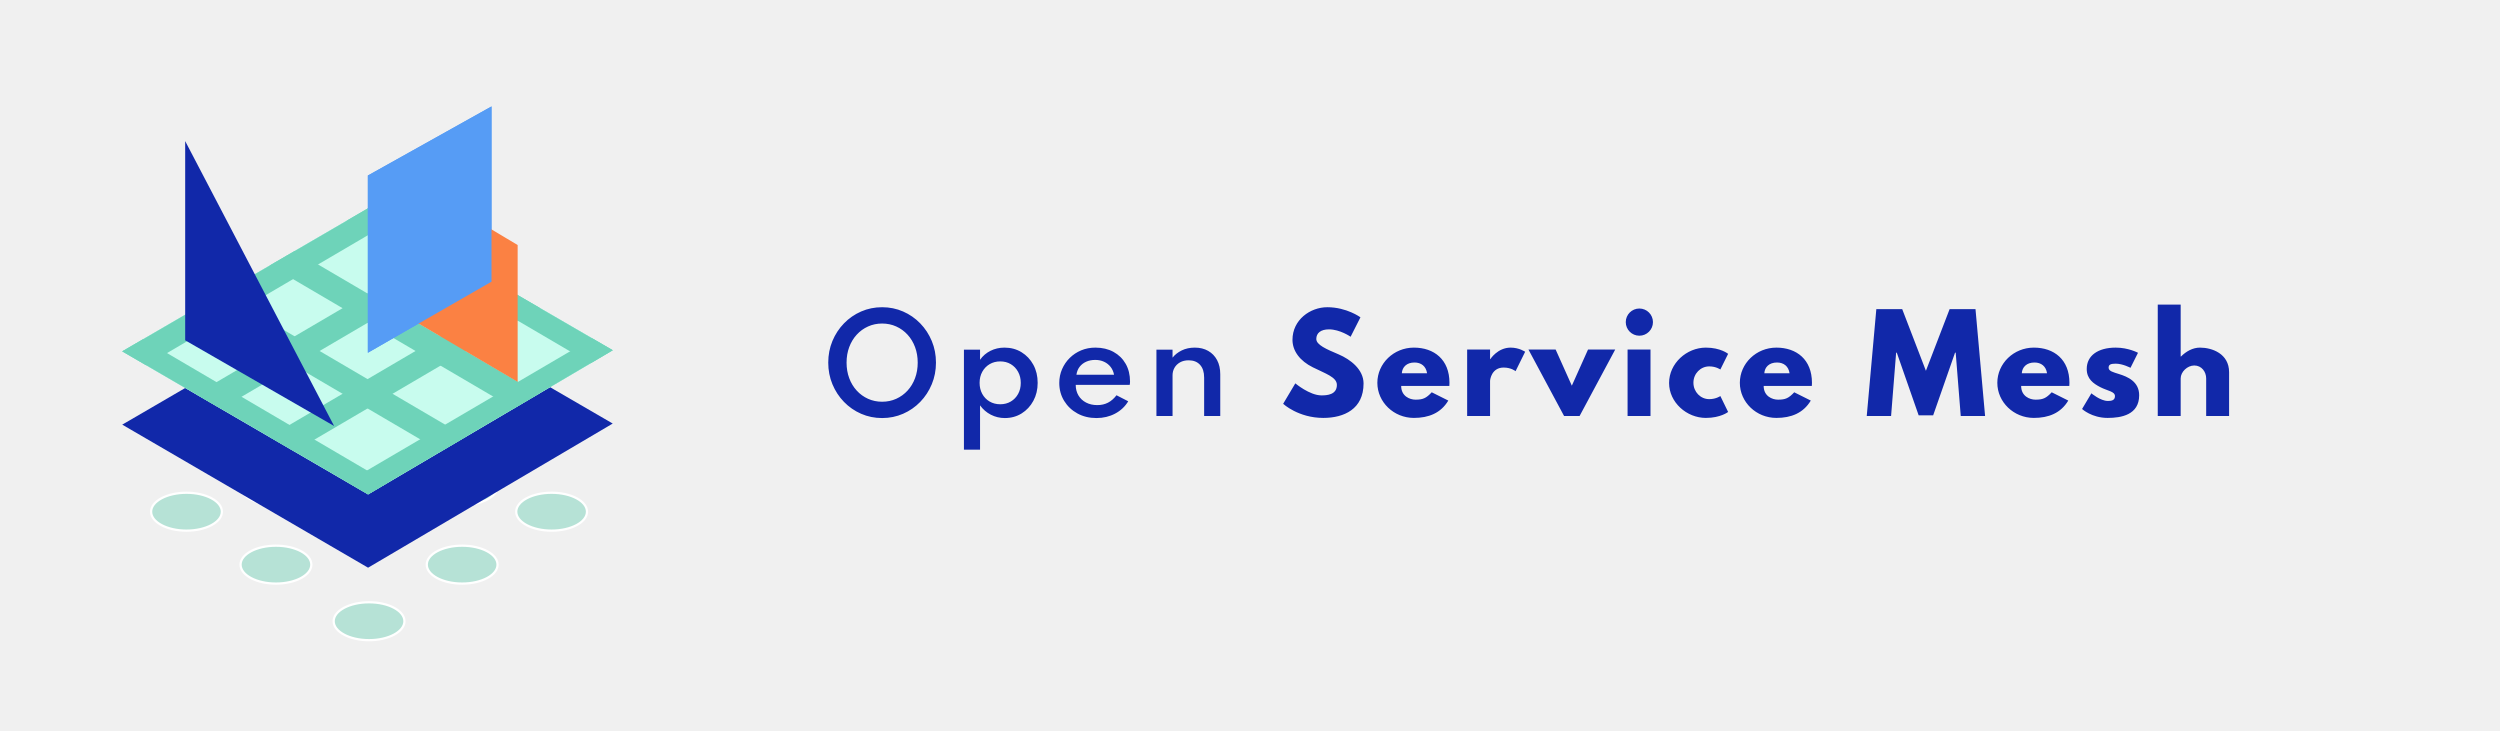
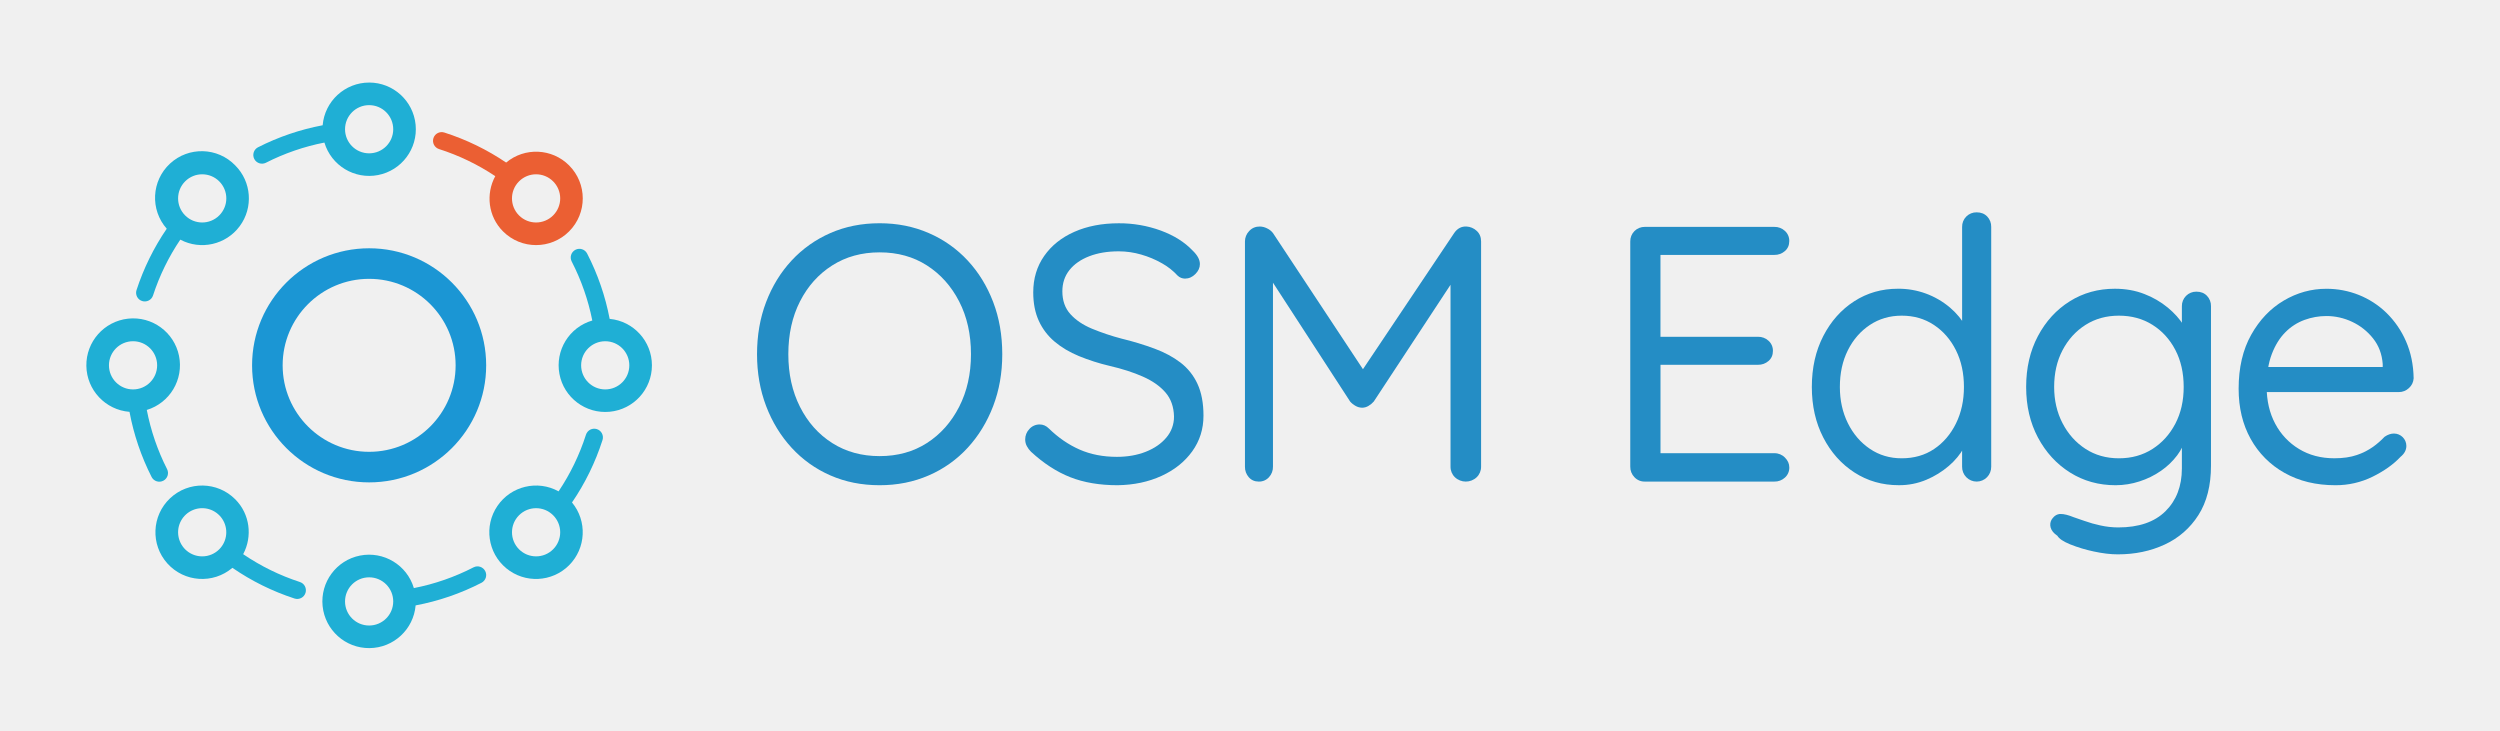
- <svg xmlns="http://www.w3.org/2000/svg" xmlns:xlink="http://www.w3.org/1999/xlink" height="1300" viewBox="0 0 4448 1300" width="4448">
+ <svg xmlns="http://www.w3.org/2000/svg" viewBox="0 0 4448 1300">
  <defs>
-     <path id="a" d="m.314 255.103 437.394 254.526 435.267-256.474-435.267-252.578z" />
-     <mask id="b" fill="#fff">
-       <use fill="#fff" fill-rule="evenodd" xlink:href="#a" />
-     </mask>
+     <style>.cls-1{fill:#248dc5;}.cls-2{fill:#1fafd5;}.cls-3{fill:#eb5f33;}.cls-4{fill:#1b96d4;}</style>
  </defs>
-   <g fill="none">
-     <g transform="translate(199 120)">
-       <g fill="#b6e2d6" stroke="#fff" stroke-width="4">
-         <ellipse cx="132.806" cy="790.408" rx="62.962" ry="33.729" />
-         <ellipse cx="457.617" cy="985.287" rx="62.962" ry="33.729" />
-         <ellipse cx="782.429" cy="790.4" rx="62.962" ry="33.729" />
-         <ellipse cx="291.964" cy="884.603" rx="62.962" ry="33.729" />
-         <ellipse cx="623.271" cy="884.595" rx="62.962" ry="33.729" />
-         <ellipse cx="457.617" cy="822.881" rx="62.962" ry="33.729" />
-         <ellipse cx="291.964" cy="744.935" rx="62.962" ry="33.729" />
-         <ellipse cx="623.271" cy="744.926" rx="62.962" ry="33.729" />
-       </g>
-       <path d="m18.494 635.526 437.394 254.526 435.267-256.474-435.267-252.578z" fill="#1128a9" />
-       <g transform="translate(18.18042 250.0001)">
-         <path d="m.314 255.103 437.394 254.526 435.267-256.474-435.267-252.578z" fill="#87e3cb" />
-         <use fill="#c8fcee" xlink:href="#a" />
-         <g stroke="#6ed3b9" stroke-width="45">
-           <path d="m-274.473 440.043 1354.028-794.366" mask="url(#b)" />
-           <path d="m-313.429 618.431 1354.028-794.366" mask="url(#b)" />
-           <path d="m37.4 564.914 1354.028-794.366" mask="url(#b)" />
-           <path d="m29.62 731.41 1354.028-794.366" mask="url(#b)" />
-           <path d="m203.895 790.872 1354.028-794.366" mask="url(#b)" />
-           <path d="m554.725 737.356 1354.028-794.366" mask="url(#b)" />
-           <path d="m548.778 903.851 1354.028-794.366" mask="url(#b)" />
-           <g mask="url(#b)">
-             <g transform="matrix(-1 0 0 1 1917.75 -401.9128)">
-               <path d="m6.546 794.386 1354.028-794.366" />
-               <path d="m.6 972.774 1354.028-794.366" />
-               <path d="m351.429 919.257 1354.028-794.366" />
-               <path d="m345.483 1085.752 1354.028-794.366" />
-               <path d="m517.925 1145.215 1354.028-794.366" />
-               <path d="m868.754 1091.699 1354.028-794.366" />
-               <path d="m862.808 1258.194 1354.028-794.366" />
-             </g>
-           </g>
-         </g>
-       </g>
-       <g transform="translate(129.6377 68.6955)">
-         <path d="m.834 416.79v-354.464l265 506.93z" fill="#1128a9" />
-         <path d="m325.834 438.925 220.025-126.457v-311.812l-220.025 122.946z" fill="#569cf5" />
-         <path d="m0 245.024 178.008 104.749v-243.434l-178.008-106.339z" fill="#fb8143" transform="translate(414.3623 140.9254)" />
-         <path d="m325.834 438.925 220.025-126.457v-311.812l-220.025 122.946z" fill="#569cf5" />
-       </g>
-     </g>
-     <path d="m1569.44 743.793c13.284 0 25.723-2.534 37.318-7.602 11.595-5.068 21.769-12.113 30.522-21.135 8.754-9.022 15.607-19.504 20.559-31.444 4.953-11.94 7.429-24.744 7.429-38.412 0-13.745-2.476-26.568-7.429-38.47-4.953-11.902-11.806-22.364-20.559-31.386-8.754-9.022-18.928-16.067-30.522-21.135-11.595-5.068-24.034-7.602-37.318-7.602s-25.723 2.534-37.318 7.602c-11.595 5.068-21.769 12.113-30.522 21.135-8.754 9.022-15.607 19.484-20.559 31.386s-7.429 24.725-7.429 38.47c0 13.668 2.476 26.472 7.429 38.412 4.953 11.94 11.806 22.421 20.559 31.444 8.754 9.022 18.928 16.067 30.522 21.135 11.595 5.068 24.034 7.602 37.318 7.602zm0-29.025c-8.984 0-17.334-1.747-25.051-5.241-7.717-3.494-14.436-8.37-20.156-14.628-5.721-6.258-10.155-13.61-13.303-22.057-3.148-8.446-4.722-17.661-4.722-27.643s1.574-19.196 4.722-27.643c3.148-8.446 7.583-15.799 13.303-22.057 5.721-6.258 12.439-11.134 20.156-14.628 7.717-3.494 16.067-5.241 25.051-5.241 9.061 0 17.45 1.747 25.167 5.241s14.436 8.37 20.156 14.628c5.721 6.258 10.155 13.61 13.303 22.057 3.148 8.446 4.722 17.661 4.722 27.643s-1.574 19.196-4.722 27.643c-3.148 8.446-7.583 15.799-13.303 22.057-5.721 6.258-12.439 11.134-20.156 14.628s-16.106 5.241-25.167 5.241zm174.266 85.232v-78.782c5.145 7.141 11.556 12.689 19.235 16.643 7.679 3.954 15.971 5.932 24.879 5.932 11.134 0 21.097-2.745 29.889-8.235 8.792-5.49 15.741-12.958 20.847-22.402s7.659-20.118 7.659-32.02c0-12.055-2.572-22.786-7.717-32.192s-12.151-16.835-21.02-22.287-18.985-8.178-30.35-8.178c-8.984 0-17.277 1.9-24.879 5.701-7.602 3.801-13.783 9.118-18.544 15.952v-17.968h-28.679v177.836zm35.936-80.74c-7.064 0-13.38-1.632-18.947-4.895-5.567-3.263-9.925-7.775-13.073-13.533-3.148-5.759-4.722-12.324-4.722-19.696 0-7.371 1.593-13.937 4.78-19.696 3.187-5.759 7.544-10.27 13.073-13.533 5.529-3.263 11.825-4.895 18.889-4.895 7.064 0 13.322 1.632 18.774 4.895 5.452 3.263 9.771 7.794 12.958 13.591 3.187 5.797 4.78 12.382 4.78 19.753 0 7.371-1.574 13.917-4.722 19.638-3.148 5.721-7.467 10.213-12.958 13.476s-11.767 4.895-18.832 4.895zm171.133 24.533c12.209 0 23.285-2.63 33.229-7.89s17.718-12.574 23.324-21.942l-20.847-10.712c-4.53 5.912-9.579 10.308-15.146 13.188-5.567 2.879-11.921 4.319-19.062 4.319-7.525 0-14.186-1.517-19.983-4.55-5.797-3.033-10.308-7.256-13.533-12.67-3.225-5.413-4.838-11.691-4.838-18.832h96.059c.23-1.536.384-2.63.461-3.283.077-.653.115-1.478.115-2.476 0-12.055-2.592-22.613-7.775-31.674-5.183-9.061-12.401-16.125-21.654-21.193s-20.022-7.602-32.308-7.602c-8.984 0-17.354 1.613-25.109 4.838s-14.551 7.717-20.387 13.476c-5.836 5.759-10.404 12.439-13.706 20.041-3.302 7.602-4.953 15.779-4.953 24.533 0 11.825 2.899 22.46 8.696 31.904s13.668 16.893 23.612 22.345c9.944 5.452 21.212 8.178 33.805 8.178zm31.329-77.054h-66.919c.768-5.452 2.649-10.136 5.644-14.052 2.995-3.916 6.872-6.949 11.633-9.099 4.761-2.15 10.174-3.225 16.24-3.225 5.759 0 10.98 1.094 15.664 3.283s8.562 5.241 11.633 9.157c3.071 3.916 5.106 8.562 6.104 13.937zm104.092 73.369v-72.332c0-4.914 1.152-9.387 3.455-13.418s5.605-7.256 9.905-9.675 9.406-3.628 15.319-3.628c8.6 0 15.338 2.668 20.214 8.005s7.314 12.919 7.314 22.748v68.301h28.679v-74.29c0-9.675-1.881-18.045-5.644-25.109-3.763-7.064-9.042-12.535-15.837-16.413-6.796-3.878-14.724-5.817-23.784-5.817-8.754 0-16.528 1.67-23.324 5.01-6.796 3.34-12.228 7.621-16.298 12.842v-14.167h-28.679v117.943zm268.201 3.455c37.087 0 71.641-15.895 71.641-61.275 0-24.879-23.266-42.846-44.459-51.83-21.654-9.214-39.621-16.816-39.621-27.413 0-10.366 7.832-17.046 22.575-17.046 19.58 0 38.47 13.13 38.47 13.13l17.507-34.554s-24.418-17.968-58.971-17.968c-30.637 0-61.966 22.575-61.966 58.05 0 19.811 13.361 37.548 36.166 48.836 22.575 11.287 42.846 17.507 42.846 31.329 0 17.738-17.968 18.659-27.413 18.659-21.193 0-46.532-21.423-46.532-21.423l-21.654 36.396s26.952 25.109 71.411 25.109zm161.148 0c26.261 0 47.914-8.523 61.275-30.868l-29.486-14.743c-9.905 10.596-15.664 13.13-28.795 13.13-10.366 0-25.57-6.22-25.57-24.418h85.693c.23-1.382.23-3.916.23-5.529 0-41.464-27.413-62.657-63.348-62.657-35.705 0-64.961 28.104-64.961 62.657 0 34.323 29.255 62.427 64.961 62.427zm23.496-79.473h-44.92c.691-10.827 8.523-19.12 22.575-19.12 11.979 0 20.502 6.68 22.345 19.12zm112.082 76.018v-62.196c0-2.995 2.995-23.957 24.188-23.957 13.591 0 21.193 6.45 21.193 6.45l17.046-34.554s-10.596-7.371-25.8-7.371c-23.266 0-36.166 20.502-36.166 20.502h-.461v-17.046h-40.773v118.173zm159.305 0 63.348-118.173h-48.375l-28.795 64.27-28.795-64.27h-48.375l63.348 118.173zm106.323-142.821c13.361 0 24.188-10.827 24.188-24.188 0-13.361-10.827-24.188-24.188-24.188-13.361 0-24.188 10.827-24.188 24.188 0 13.361 10.827 24.188 24.188 24.188zm19.811 142.821v-118.173h-40.773v118.173zm98.49 3.455c26.261 0 39.621-10.596 39.621-10.596l-13.821-28.334s-7.602 5.529-19.811 5.529c-15.434 0-28.104-12.9-28.104-29.255 0-16.125 12.67-29.025 28.104-29.025 12.209 0 19.811 5.529 19.811 5.529l13.821-27.873s-13.361-11.057-39.621-11.057c-34.323 0-65.421 28.104-65.421 62.888 0 34.554 31.329 62.196 65.421 62.196zm125.442 0c26.261 0 47.914-8.523 61.275-30.868l-29.486-14.743c-9.905 10.596-15.664 13.13-28.795 13.13-10.366 0-25.57-6.22-25.57-24.418h85.693c.23-1.382.23-3.916.23-5.529 0-41.464-27.413-62.657-63.348-62.657-35.705 0-64.961 28.104-64.961 62.657 0 34.323 29.255 62.427 64.961 62.427zm23.496-79.473h-44.92c.691-10.827 8.523-19.12 22.575-19.12 11.979 0 20.502 6.68 22.345 19.12zm180.626 76.018 8.984-112.645h1.152l38.93 111.493h25.8l38.93-111.493h1.152l8.984 112.645h43.307l-17.046-190.045h-46.071l-42.155 109.65-42.155-109.65h-46.071l-17.046 190.045zm253.982 3.455c26.261 0 47.914-8.523 61.275-30.868l-29.486-14.743c-9.905 10.596-15.664 13.13-28.795 13.13-10.366 0-25.57-6.22-25.57-24.418h85.693c.23-1.382.23-3.916.23-5.529 0-41.464-27.413-62.657-63.348-62.657-35.705 0-64.961 28.104-64.961 62.657 0 34.323 29.255 62.427 64.961 62.427zm23.496-79.473h-44.92c.691-10.827 8.523-19.12 22.575-19.12 11.979 0 20.502 6.68 22.345 19.12zm107.935 79.473c24.188 0 55.977-5.529 55.977-40.312 0-24.188-20.271-32.941-35.936-37.779-10.136-3.225-18.429-5.068-18.429-11.287 0-5.529 3.686-7.141 12.67-7.141 12.439 0 26.261 7.371 26.261 7.371l13.361-26.721s-16.816-9.214-39.621-9.214c-31.098 0-51.6 13.821-51.6 38.009 0 17.738 11.979 26.03 23.957 32.25 13.361 6.911 26.261 7.602 26.261 16.125 0 7.832-6.911 8.523-12.67 8.523-13.13 0-29.255-13.591-29.255-13.591l-16.586 27.873s17.046 15.895 45.611 15.895zm129.819-3.455v-66.804c0-11.748 11.979-23.036 24.188-23.036 13.13 0 21.193 11.287 21.193 23.036v66.804h40.773v-77.861c0-32.941-30.177-43.768-51.83-43.768-12.9 0-24.648 6.68-33.862 15.895h-.461v-92.373h-40.773v198.107z" fill="#1128a9" />
+   <g id="图层_2" data-name="图层 2">
+     <path class="cls-1" d="M1783.24,630.25q0,49.86-16.19,92.25t-45.31,74.13a203.08,203.08,0,0,1-69.27,49.2q-40.15,17.48-87.4,17.48-47.91,0-87.71-17.48a203.77,203.77,0,0,1-68.95-49.2q-29.13-31.71-45.31-74.13t-16.19-92.25q0-50.49,16.19-92.89t45.31-73.8a205.81,205.81,0,0,1,68.95-48.88q39.81-17.48,87.71-17.48,47.25,0,87.4,17.48a205.1,205.1,0,0,1,69.27,48.88q29.13,31.4,45.31,73.8T1783.24,630.25Zm-55.68,0q0-53.07-21-93.87t-57.29-64.08Q1613,449,1565.07,449t-84.48,23.31Q1444,495.6,1423.3,536.38t-20.71,93.87q0,52.44,20.71,93.55t57.29,64.41q36.57,23.31,84.48,23.31t84.16-23.31q36.26-23.31,57.29-64.41T1727.56,630.25Z" />
+     <path class="cls-1" d="M1988.45,863.31q-47.92,0-84.16-14.25t-69.92-45.31a41.72,41.72,0,0,1-7.44-10,25.16,25.16,0,0,1-2.91-12,26.48,26.48,0,0,1,7.44-18.45,24.07,24.07,0,0,1,18.45-8.1q9.06,0,16.19,7.13,25.25,24.6,54.7,37.54t66.35,12.95q28.49,0,51.47-9.06t36.57-25.25a56.59,56.59,0,0,0,13.6-37.55q-.64-25.87-15.21-42.72t-40.14-28.16q-25.57-11.33-59.23-19.1a361.12,361.12,0,0,1-54.71-17.48q-24.93-10.35-43-25.57a105.3,105.3,0,0,1-28.16-36.9q-10-21.69-10-50.82,0-36.9,19.42-64.74t53.73-43q34.3-15.2,79-15.21a215.4,215.4,0,0,1,74.77,12.95q35.28,13,56.65,35.6,12.93,12.31,12.94,24,0,9.71-8.09,17.8t-18.45,8.09a19,19,0,0,1-12.95-5.18,112.43,112.43,0,0,0-27.83-22,167.1,167.1,0,0,0-36.9-15.54,143.62,143.62,0,0,0-40.14-5.82q-29.79,0-52.44,8.74t-35.28,24.6q-12.62,15.87-12.62,37.87,0,24.6,14.24,40.46t38.2,25.89a411,411,0,0,0,53.08,17.81,522.78,522.78,0,0,1,58.59,17.8q26.85,10,46.28,24.92A100.27,100.27,0,0,1,2130.55,683q10.68,23,10.68,56.65,0,35.61-20.07,63.44t-54.7,43.7Q2031.81,862.66,1988.45,863.31Z" />
+     <path class="cls-1" d="M2241.56,403a29.71,29.71,0,0,1,12.63,3.23,28.31,28.31,0,0,1,10.68,8.42l171.55,259.59-22.66-.64,173.5-258.95q8.4-12.29,22-11.65a28.72,28.72,0,0,1,18.12,7.77q7.77,7.13,7.77,18.77V830.29a25.56,25.56,0,0,1-7.77,18.77,28.15,28.15,0,0,1-38.84,0,25.56,25.56,0,0,1-7.77-18.77V478.77L2597,482l-152.78,232.4a36.86,36.86,0,0,1-9.39,7.77,22,22,0,0,1-11.33,3.24,23.78,23.78,0,0,1-11.65-3.24,35,35,0,0,1-9.71-7.77L2251.27,482l13.6-16.84V830.29a26.81,26.81,0,0,1-7.12,18.77,23.54,23.54,0,0,1-18.13,7.77q-11,0-17.8-7.77a27.53,27.53,0,0,1-6.8-18.77V429.57a26.49,26.49,0,0,1,7.45-18.45Q2229.9,403,2241.56,403Z" />
+     <path class="cls-1" d="M2926.47,403.67h230.46a26.78,26.78,0,0,1,18.77,7.13,23.51,23.51,0,0,1,7.77,18.12q0,11-7.77,17.8a27.48,27.48,0,0,1-18.77,6.8H2948.48l5.82-11V606.3l-6.47-7.12h180a26.83,26.83,0,0,1,18.77,7.12,23.51,23.51,0,0,1,7.77,18.13q0,11-7.77,17.8a27.54,27.54,0,0,1-18.77,6.8h-178l4.53-5.83V810.87l-3.88-4.53h206.51a25.56,25.56,0,0,1,18.77,7.77q7.77,7.75,7.77,17.47a23.48,23.48,0,0,1-7.77,18.13,26.77,26.77,0,0,1-18.77,7.12H2926.47a24.48,24.48,0,0,1-18.45-7.77,26.11,26.11,0,0,1-7.45-18.77V429.57a25.45,25.45,0,0,1,25.9-25.9Z" />
+     <path class="cls-1" d="M3516.87,377.78q11.65,0,18.77,7.44a25.67,25.67,0,0,1,7.12,18.45V830.29a26.15,26.15,0,0,1-7.44,18.77,25.79,25.79,0,0,1-36.9,0,26.11,26.11,0,0,1-7.45-18.77v-61.5l12.3-4.53q0,15.54-9.38,32.69t-26.54,32a151,151,0,0,1-39.82,24.59,123.5,123.5,0,0,1-49.2,9.72q-44,0-79-22.66T3244,778.5q-20.39-39.48-20.39-90,0-51.13,20.39-90.64t55-61.82q34.62-22.34,78-22.33a141.3,141.3,0,0,1,92.57,33.66q18.12,15.54,28.16,34.31t10,37.55L3491,615.36V403.67a25.43,25.43,0,0,1,25.9-25.89ZM3383.51,815.4q33,0,57.62-16.51T3480,753.58q14.24-28.8,14.24-65.06,0-36.9-14.24-65.39t-39.17-45q-24.93-16.51-57.29-16.51-31.73,0-56.64,16.51t-39.17,45q-14.25,28.5-14.24,65.39,0,35.61,14.24,64.41t39.17,45.64Q3351.79,815.42,3383.51,815.4Z" />
+     <path class="cls-1" d="M3762.86,513.73q28.48,0,52.44,9.38a150,150,0,0,1,41.76,24.28q17.79,14.9,27.83,31.07t10,30.43L3882,601.12V544.8a25.43,25.43,0,0,1,25.9-25.89q11.64,0,18.77,7.44a25.71,25.71,0,0,1,7.12,18.45V828.35q0,53.07-22.33,88a139.66,139.66,0,0,1-59.89,52.44Q3814,986.31,3768,986.31q-19.41,0-43.05-5.18a253.3,253.3,0,0,1-41.75-12.63q-18.13-7.44-22.66-15.21-9.7-6.48-12-14.57a18.08,18.08,0,0,1,2.27-15.21q6.47-9.07,15.54-9.06t23.3,5.82q6.47,2,18.78,6.48a221.42,221.42,0,0,0,28.48,8.09,147.52,147.52,0,0,0,31.72,3.56q55,0,84.16-28.81T3882,833.53V773.32l7.12,3.24a85.53,85.53,0,0,1-15.53,33.66,125.24,125.24,0,0,1-28.81,27.51,142.81,142.81,0,0,1-38.2,18.78,137.24,137.24,0,0,1-42.4,6.8q-45.32,0-81.25-22.66t-57-62.15q-21-39.48-21-90,0-51.13,21-90.64t56.64-61.82Q3718.19,513.72,3762.86,513.73Zm7.13,47.9q-33.67,0-59.56,16.51t-40.79,45q-14.89,28.5-14.89,65.39,0,35.61,14.89,64.41t40.79,45.64q25.88,16.84,59.56,16.83t59.55-16.51q25.89-16.5,40.79-45t14.89-65.38q0-37.54-14.89-66t-40.79-44.66Q3803.65,561.64,3770,561.63Z" />
+     <path class="cls-1" d="M4155.17,863.31q-51.8,0-90.63-22a154.6,154.6,0,0,1-60.2-60.53q-21.37-38.52-21.37-89,0-56.31,22.34-96.13t57.94-60.85q35.6-21,75.74-21a154.74,154.74,0,0,1,57.94,11,150.68,150.68,0,0,1,49.2,32,158.45,158.45,0,0,1,34.63,50.49q12.94,29.46,13.6,65.71a25.07,25.07,0,0,1-8.42,17.48,26,26,0,0,1-18.13,7.12H4012.1l-11.65-44.67h249.24L4239.33,662V647.73q-1.93-26.54-17.16-45.64A103.3,103.3,0,0,0,4185,572.64a106.82,106.82,0,0,0-46-10.36,114.14,114.14,0,0,0-38.52,6.8,91.54,91.54,0,0,0-34.31,22q-15.22,15.21-24.28,39.16t-9.06,57.62q0,37.54,15.21,66a114.87,114.87,0,0,0,42.41,45q27.18,16.51,62.79,16.51,23.31,0,40.14-5.83a109.39,109.39,0,0,0,28.8-14.56,142.38,142.38,0,0,0,20.4-17.8q8.4-5.84,16.83-5.83a22.09,22.09,0,0,1,22,22q0,11-10.36,19.42-18.78,20.07-49.52,35.28A147.69,147.69,0,0,1,4155.17,863.31Z" />
+     <path class="cls-2" d="M656.77,146.88a83.13,83.13,0,0,0-82.71,76,429.7,429.7,0,0,0-115.21,39.26,15.45,15.45,0,0,0,14.06,27.51,398.6,398.6,0,0,1,104.28-36,83.06,83.06,0,1,0,79.58-106.79Zm0,125.93A42.87,42.87,0,1,1,699.63,230,42.86,42.86,0,0,1,656.77,272.81Z" />
+     <path class="cls-2" d="M863.3,1016.05a15.45,15.45,0,0,0-20.82-6.62,398.75,398.75,0,0,1-106.14,36.89,83.11,83.11,0,1,0,3.14,30.82,429.47,429.47,0,0,0,117.21-40.28A15.44,15.44,0,0,0,863.3,1016.05Zm-206.53,96.87a42.87,42.87,0,1,1,42.86-42.87A42.87,42.87,0,0,1,656.77,1112.92Z" />
+     <path class="cls-2" d="M418.49,294.24A83,83,0,0,0,296.66,406.93a429.55,429.55,0,0,0-53.84,109.43,15.45,15.45,0,0,0,29.4,9.5,398.42,398.42,0,0,1,48.54-99.49,83.09,83.09,0,0,0,97.73-132.13Zm-28.43,89.05a42.87,42.87,0,1,1,0-60.62A42.73,42.73,0,0,1,390.06,383.29Z" />
+     <path class="cls-2" d="M1061.92,763.48a15.45,15.45,0,0,0-19.39,10,399.16,399.16,0,0,1-48.7,100.73A83.11,83.11,0,1,0,1017.72,894,429.39,429.39,0,0,0,1072,782.87,15.44,15.44,0,0,0,1061.92,763.48ZM984.1,977.33a42.86,42.86,0,1,1,0-60.62A42.74,42.74,0,0,1,984.1,977.33Z" />
+     <path class="cls-2" d="M261.18,729.39a83.27,83.27,0,1,0-30.77,3.36,429.91,429.91,0,0,0,39.43,116.13,15.45,15.45,0,0,0,27.51-14.06A399,399,0,0,1,261.18,729.39ZM193.85,650a42.87,42.87,0,1,1,42.87,42.86A42.86,42.86,0,0,1,193.85,650Z" />
+     <path class="cls-2" d="M1084.69,567.33a429.44,429.44,0,0,0-40.1-116.28,15.44,15.44,0,0,0-27.43,14.2,398.75,398.75,0,0,1,36.66,105,83,83,0,1,0,30.87-2.91Zm-7.87,125.53A42.86,42.86,0,1,1,1119.68,650,42.86,42.86,0,0,1,1076.82,692.86Z" />
+     <path class="cls-2" d="M533.59,1035.52A399.16,399.16,0,0,1,432.66,986c16.75-31.42,12.28-71.27-14.17-97.72a83.11,83.11,0,1,0-5,122,430,430,0,0,0,110.59,54.63,15.44,15.44,0,1,0,9.5-29.39ZM359.75,989.89a42.87,42.87,0,1,1,30.31-12.56A42.74,42.74,0,0,1,359.75,989.89Z" />
+     <path class="cls-3" d="M1012.53,294.24a83,83,0,0,0-112-5,429.42,429.42,0,0,0-110-53.45,15.44,15.44,0,0,0-9.35,29.44,398.64,398.64,0,0,1,100,48.17c-17.14,31.51-12.78,71.71,13.85,98.34a83.07,83.07,0,0,0,117.48-117.48ZM984.1,383.29a42.87,42.87,0,1,1,0-60.62A42.73,42.73,0,0,1,984.1,383.29Z" />
+     <path class="cls-4" d="M656.77,441.74C541.75,441.74,448.5,535,448.5,650s93.25,208.26,208.27,208.26S865,765,865,650,771.79,441.74,656.77,441.74Zm0,362.13A153.88,153.88,0,1,1,810.64,650,153.87,153.87,0,0,1,656.77,803.87Z" />
  </g>
</svg>
